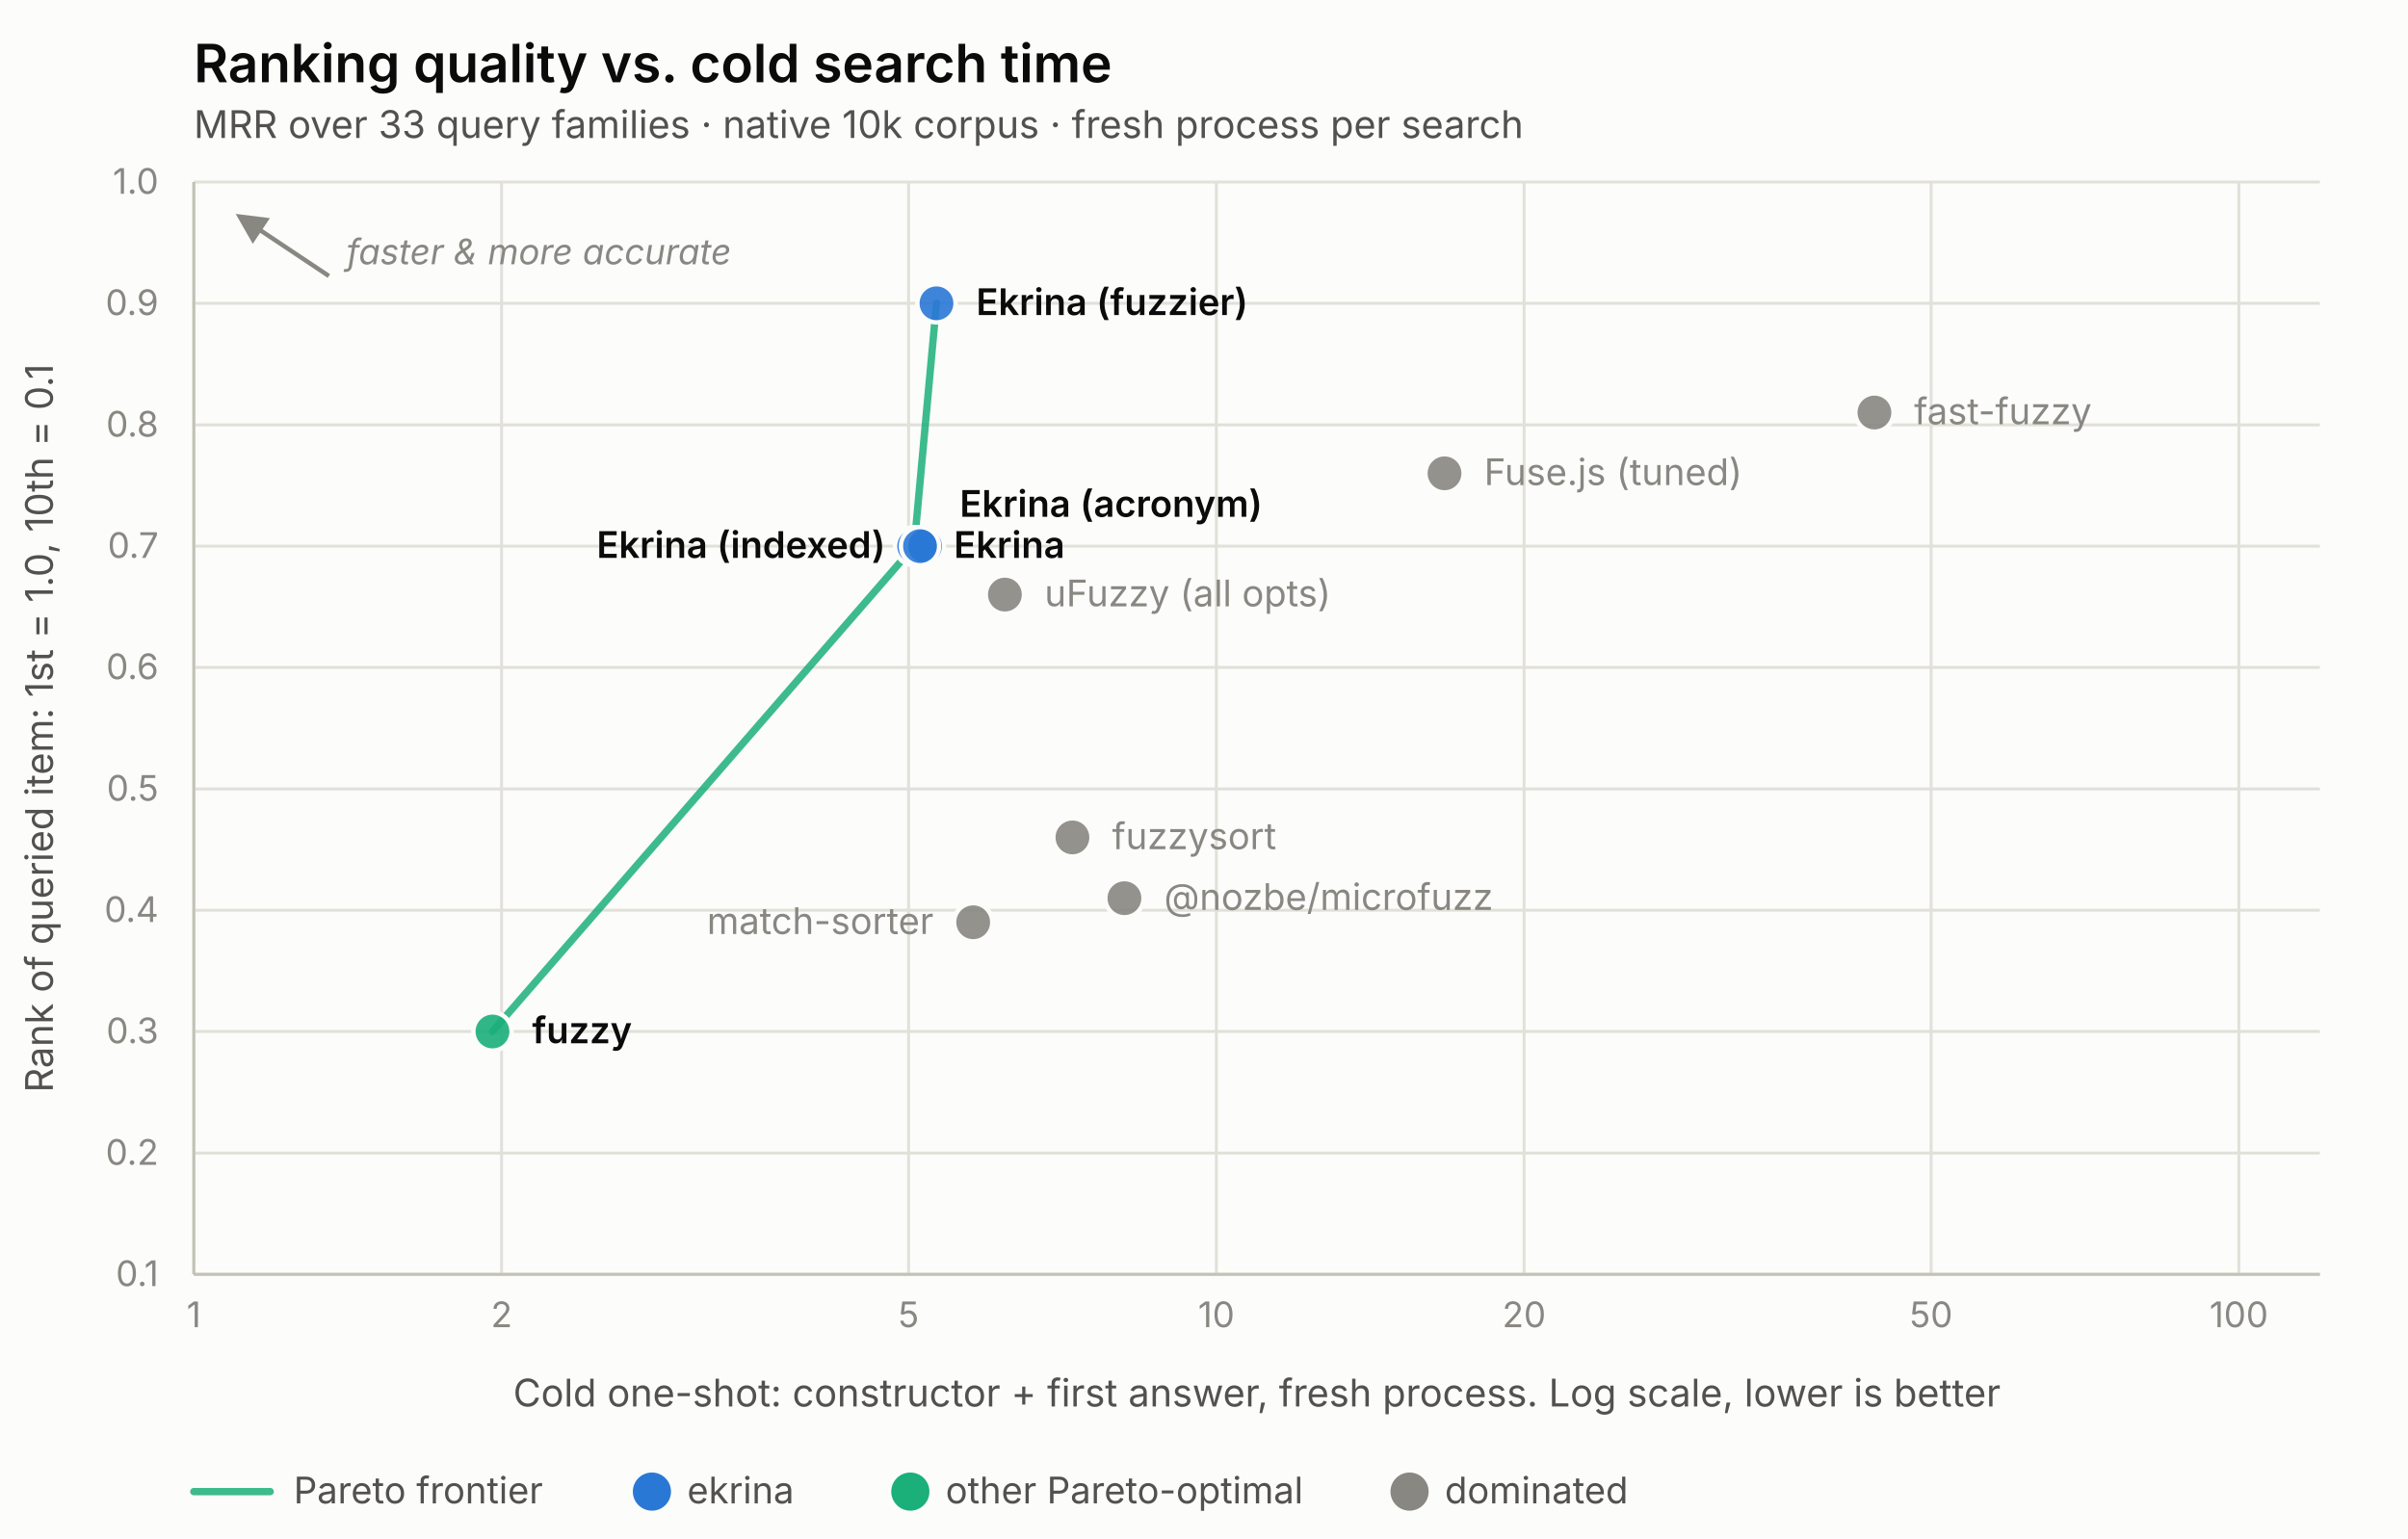
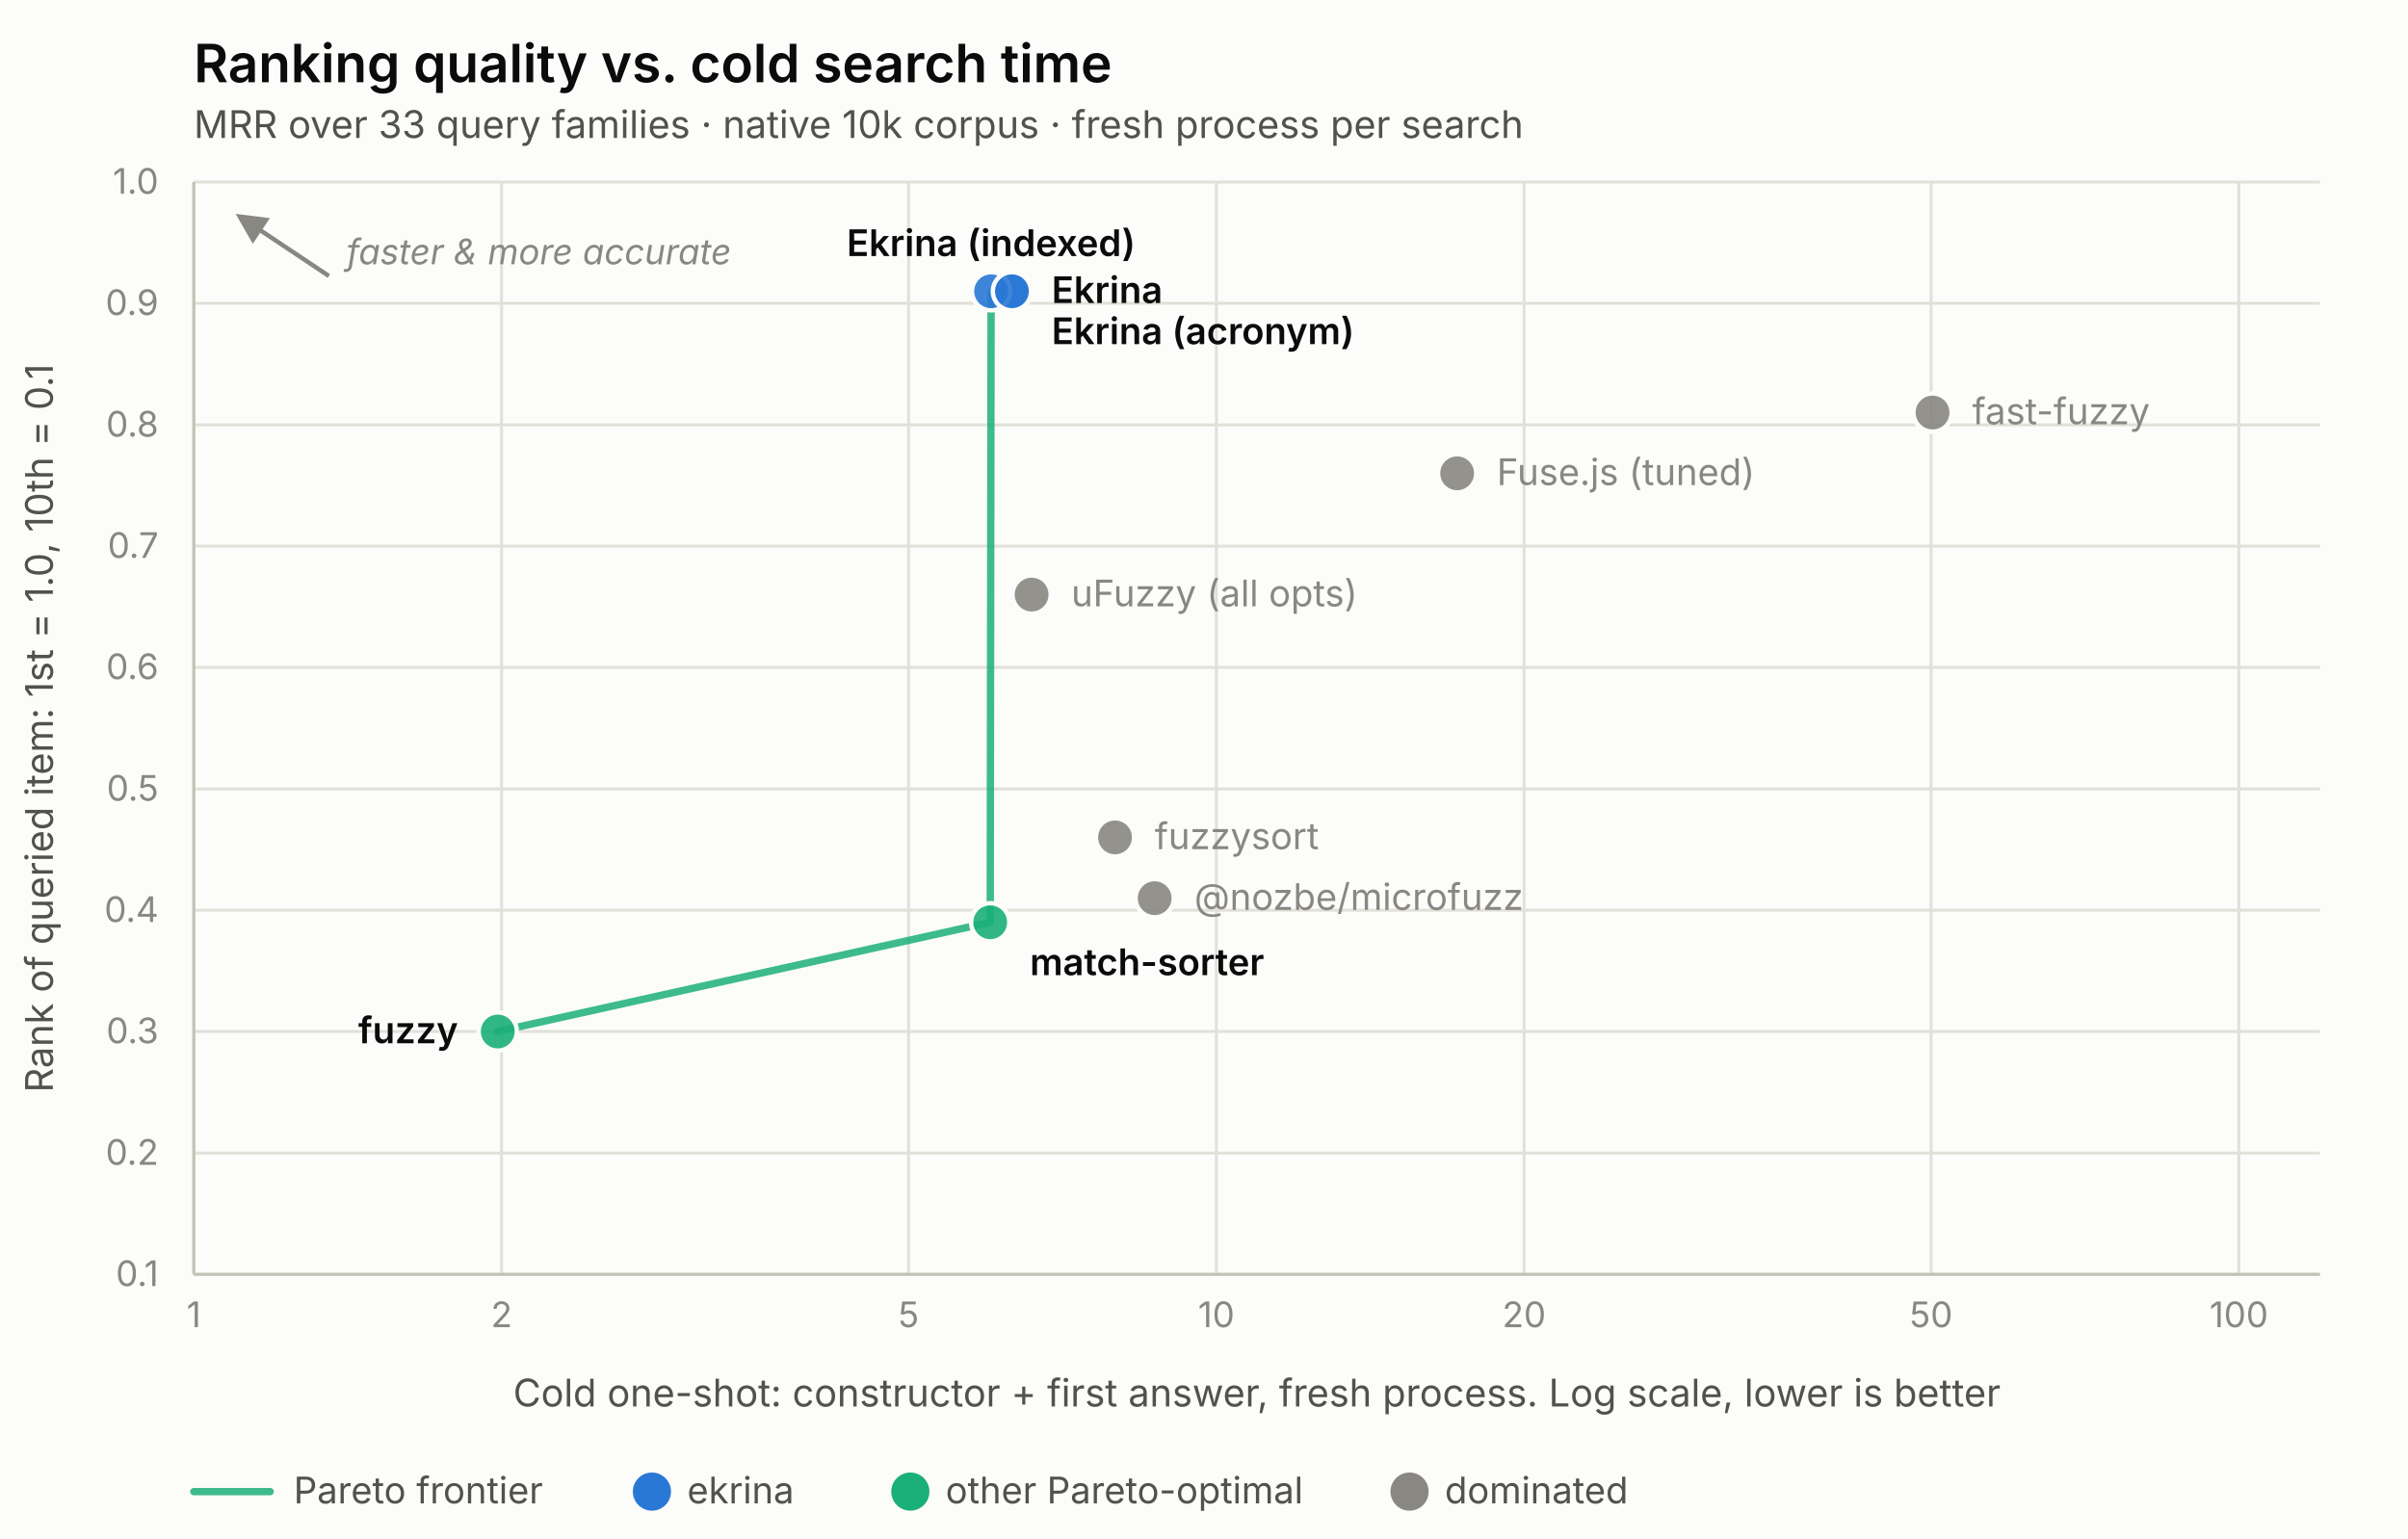
<svg xmlns="http://www.w3.org/2000/svg" viewBox="0 0 820 524" font-family="system-ui, -apple-system, 'Segoe UI', sans-serif" role="img" aria-labelledby="pareto-total-title pareto-total-desc">
  <defs>
    <marker id="arrow" viewBox="0 0 10 10" refX="8" refY="5" markerWidth="7" markerHeight="7" orient="auto-start-reverse">
      <path d="M0 0 L10 5 L0 10 z" fill="#898781" />
    </marker>
  </defs>
  <rect x="0" y="0" width="820" height="524" fill="#fcfcfb" />
  <text x="66" y="28" fill="#0b0b0b" font-size="18" font-weight="600">Ranking quality vs. cold search time</text>
  <text x="66" y="47" fill="#52514e" font-size="13">MRR over 33 query families · native 10k corpus · fresh process per search</text>
  <g>
    <line x1="66" y1="62" x2="66" y2="434" stroke="#e1e0d9" />
    <line x1="170.8" y1="62" x2="170.8" y2="434" stroke="#e1e0d9" />
    <line x1="309.4" y1="62" x2="309.4" y2="434" stroke="#e1e0d9" />
    <line x1="414.2" y1="62" x2="414.2" y2="434" stroke="#e1e0d9" />
    <line x1="519" y1="62" x2="519" y2="434" stroke="#e1e0d9" />
    <line x1="657.6" y1="62" x2="657.6" y2="434" stroke="#e1e0d9" />
    <line x1="762.4" y1="62" x2="762.4" y2="434" stroke="#e1e0d9" />
    <line x1="66" y1="434" x2="790" y2="434" stroke="#e1e0d9" />
    <line x1="66" y1="392.7" x2="790" y2="392.7" stroke="#e1e0d9" />
    <line x1="66" y1="351.3" x2="790" y2="351.3" stroke="#e1e0d9" />
    <line x1="66" y1="310" x2="790" y2="310" stroke="#e1e0d9" />
    <line x1="66" y1="268.7" x2="790" y2="268.7" stroke="#e1e0d9" />
    <line x1="66" y1="227.3" x2="790" y2="227.3" stroke="#e1e0d9" />
    <line x1="66" y1="186" x2="790" y2="186" stroke="#e1e0d9" />
    <line x1="66" y1="144.7" x2="790" y2="144.7" stroke="#e1e0d9" />
    <line x1="66" y1="103.3" x2="790" y2="103.3" stroke="#e1e0d9" />
    <line x1="66" y1="62" x2="790" y2="62" stroke="#e1e0d9" />
  </g>
  <line x1="66" y1="434" x2="790" y2="434" stroke="#c3c2b7" />
  <line x1="66" y1="62" x2="66" y2="434" stroke="#c3c2b7" />
  <g>
    <text x="66" y="452" text-anchor="middle" fill="#898781" font-size="12" font-variant-numeric="tabular-nums">1</text>
    <text x="170.8" y="452" text-anchor="middle" fill="#898781" font-size="12" font-variant-numeric="tabular-nums">2</text>
    <text x="309.4" y="452" text-anchor="middle" fill="#898781" font-size="12" font-variant-numeric="tabular-nums">5</text>
    <text x="414.2" y="452" text-anchor="middle" fill="#898781" font-size="12" font-variant-numeric="tabular-nums">10</text>
    <text x="519" y="452" text-anchor="middle" fill="#898781" font-size="12" font-variant-numeric="tabular-nums">20</text>
    <text x="657.6" y="452" text-anchor="middle" fill="#898781" font-size="12" font-variant-numeric="tabular-nums">50</text>
    <text x="762.4" y="452" text-anchor="middle" fill="#898781" font-size="12" font-variant-numeric="tabular-nums">100</text>
  </g>
  <g>
    <text x="54" y="438" text-anchor="end" fill="#898781" font-size="12" font-variant-numeric="tabular-nums">0.1</text>
    <text x="54" y="396.7" text-anchor="end" fill="#898781" font-size="12" font-variant-numeric="tabular-nums">0.2</text>
    <text x="54" y="355.3" text-anchor="end" fill="#898781" font-size="12" font-variant-numeric="tabular-nums">0.3</text>
    <text x="54" y="314" text-anchor="end" fill="#898781" font-size="12" font-variant-numeric="tabular-nums">0.4</text>
    <text x="54" y="272.7" text-anchor="end" fill="#898781" font-size="12" font-variant-numeric="tabular-nums">0.5</text>
    <text x="54" y="231.3" text-anchor="end" fill="#898781" font-size="12" font-variant-numeric="tabular-nums">0.6</text>
    <text x="54" y="190" text-anchor="end" fill="#898781" font-size="12" font-variant-numeric="tabular-nums">0.7</text>
    <text x="54" y="148.7" text-anchor="end" fill="#898781" font-size="12" font-variant-numeric="tabular-nums">0.8</text>
    <text x="54" y="107.3" text-anchor="end" fill="#898781" font-size="12" font-variant-numeric="tabular-nums">0.9</text>
    <text x="54" y="66" text-anchor="end" fill="#898781" font-size="12" font-variant-numeric="tabular-nums">1.0</text>
  </g>
  <text x="428" y="479" text-anchor="middle" fill="#52514e" font-size="13">Cold one-shot: constructor + first answer, fresh process. Log scale, lower is better</text>
  <text transform="translate(18,248) rotate(-90)" text-anchor="middle" fill="#52514e" font-size="13">Rank of queried item: 1st = 1.0, 10th = 0.1</text>
-   <path d="M167.7 351.3 L311.3 186 L318.9 103.3" fill="none" stroke="#1baf7a" stroke-width="2.5" stroke-linejoin="round" stroke-linecap="round" opacity="0.85" />
+   <path d="M169.5 351.3 L337.2 314.1 L337.5 99.2" fill="none" stroke="#1baf7a" stroke-width="2.5" stroke-linejoin="round" stroke-linecap="round" opacity="0.85" />
  <g transform="translate(78,70)">
    <line x1="34" y1="24" x2="4" y2="4" stroke="#898781" stroke-width="1.5" marker-end="url(#arrow)" />
    <text x="40" y="20" fill="#898781" font-size="12" font-style="italic">faster &amp; more accurate</text>
  </g>
  <g>
-     <circle cx="318.9" cy="103.3" r="6.5" fill="#2a78d6" fill-opacity="0.9" stroke="#fcfcfb" stroke-width="1.5" />
-     <circle cx="638.3" cy="140.5" r="6.5" fill="#898781" fill-opacity="0.9" stroke="#fcfcfb" stroke-width="1.5" />
-     <circle cx="491.9" cy="161.2" r="6.5" fill="#898781" fill-opacity="0.9" stroke="#fcfcfb" stroke-width="1.5" />
-     <circle cx="311.3" cy="186" r="6.5" fill="#2a78d6" fill-opacity="0.9" stroke="#fcfcfb" stroke-width="1.5" />
-     <circle cx="315" cy="186" r="6.5" fill="#2a78d6" fill-opacity="0.9" stroke="#fcfcfb" stroke-width="1.5" />
-     <circle cx="313.3" cy="186" r="6.5" fill="#2a78d6" fill-opacity="0.9" stroke="#fcfcfb" stroke-width="1.5" />
-     <circle cx="342.2" cy="202.5" r="6.5" fill="#898781" fill-opacity="0.9" stroke="#fcfcfb" stroke-width="1.5" />
-     <circle cx="365.2" cy="285.2" r="6.5" fill="#898781" fill-opacity="0.9" stroke="#fcfcfb" stroke-width="1.5" />
-     <circle cx="382.9" cy="305.9" r="6.5" fill="#898781" fill-opacity="0.9" stroke="#fcfcfb" stroke-width="1.5" />
-     <circle cx="331.4" cy="314.1" r="6.5" fill="#898781" fill-opacity="0.9" stroke="#fcfcfb" stroke-width="1.5" />
-     <circle cx="167.7" cy="351.3" r="6.5" fill="#1baf7a" fill-opacity="0.9" stroke="#fcfcfb" stroke-width="1.5" />
+     <circle cx="344.6" cy="99.2" r="6.5" fill="#2a78d6" fill-opacity="0.9" stroke="#fcfcfb" stroke-width="1.5" />
+     <circle cx="337.5" cy="99.2" r="6.5" fill="#2a78d6" fill-opacity="0.9" stroke="#fcfcfb" stroke-width="1.5" />
+     <circle cx="344.6" cy="99.2" r="6.5" fill="#2a78d6" fill-opacity="0.9" stroke="#fcfcfb" stroke-width="1.5" />
+     <circle cx="658.1" cy="140.5" r="6.5" fill="#898781" fill-opacity="0.9" stroke="#fcfcfb" stroke-width="1.5" />
+     <circle cx="496.2" cy="161.2" r="6.5" fill="#898781" fill-opacity="0.9" stroke="#fcfcfb" stroke-width="1.5" />
+     <circle cx="351.3" cy="202.5" r="6.5" fill="#898781" fill-opacity="0.9" stroke="#fcfcfb" stroke-width="1.5" />
+     <circle cx="379.7" cy="285.2" r="6.5" fill="#898781" fill-opacity="0.9" stroke="#fcfcfb" stroke-width="1.5" />
+     <circle cx="393.2" cy="305.9" r="6.5" fill="#898781" fill-opacity="0.9" stroke="#fcfcfb" stroke-width="1.5" />
+     <circle cx="337.2" cy="314.1" r="6.5" fill="#1baf7a" fill-opacity="0.9" stroke="#fcfcfb" stroke-width="1.5" />
+     <circle cx="169.5" cy="351.3" r="6.5" fill="#1baf7a" fill-opacity="0.9" stroke="#fcfcfb" stroke-width="1.5" />
  </g>
  <g>
-     <text x="332.4" y="107.3" text-anchor="start" fill="#0b0b0b" font-size="12.5" font-weight="600">Ekrina (fuzzier)</text>
-     <text x="324.8" y="190" text-anchor="start" fill="#0b0b0b" font-size="12.5" font-weight="600">Ekrina</text>
-     <text x="301.5" y="190" text-anchor="end" fill="#0b0b0b" font-size="12.5" font-weight="600">Ekrina (indexed)</text>
-     <text x="326.8" y="176" text-anchor="start" fill="#0b0b0b" font-size="12.5" font-weight="600">Ekrina (acronym)</text>
-     <text x="181.2" y="355.3" text-anchor="start" fill="#0b0b0b" font-size="12.5" font-weight="600">fuzzy</text>
-     <text x="651.8" y="144.5" text-anchor="start" fill="#898781" font-size="12.5">fast-fuzzy</text>
-     <text x="505.4" y="165.2" text-anchor="start" fill="#898781" font-size="12.5">Fuse.js (tuned)</text>
-     <text x="355.7" y="206.5" text-anchor="start" fill="#898781" font-size="12.5">uFuzzy (all opts)</text>
-     <text x="378.7" y="289.2" text-anchor="start" fill="#898781" font-size="12.5">fuzzysort</text>
-     <text x="396.4" y="309.9" text-anchor="start" fill="#898781" font-size="12.5">@nozbe/microfuzz</text>
-     <text x="317.9" y="318.1" text-anchor="end" fill="#898781" font-size="12.5">match-sorter</text>
+     <text x="358.1" y="103.2" text-anchor="start" fill="#0b0b0b" font-size="12.5" font-weight="600">Ekrina</text>
+     <text x="337.5" y="87.2" text-anchor="middle" fill="#0b0b0b" font-size="12.5" font-weight="600">Ekrina (indexed)</text>
+     <text x="358.1" y="117.2" text-anchor="start" fill="#0b0b0b" font-size="12.5" font-weight="600">Ekrina (acronym)</text>
+     <text x="350.7" y="332.1" text-anchor="start" fill="#0b0b0b" font-size="12.5" font-weight="600">match-sorter</text>
+     <text x="156" y="355.3" text-anchor="end" fill="#0b0b0b" font-size="12.5" font-weight="600">fuzzy</text>
+     <text x="671.6" y="144.5" text-anchor="start" fill="#898781" font-size="12.5">fast-fuzzy</text>
+     <text x="509.7" y="165.2" text-anchor="start" fill="#898781" font-size="12.5">Fuse.js (tuned)</text>
+     <text x="364.8" y="206.5" text-anchor="start" fill="#898781" font-size="12.5">uFuzzy (all opts)</text>
+     <text x="393.2" y="289.2" text-anchor="start" fill="#898781" font-size="12.5">fuzzysort</text>
+     <text x="406.7" y="309.9" text-anchor="start" fill="#898781" font-size="12.5">@nozbe/microfuzz</text>
  </g>
  <g>
    <line x1="66" y1="508" x2="92" y2="508" stroke="#1baf7a" stroke-width="2.5" stroke-linecap="round" opacity="0.85" />
    <text x="100" y="512" fill="#52514e" font-size="12.5">Pareto frontier</text>
    <circle cx="222" cy="508" r="6.5" fill="#2a78d6" />
    <text x="234" y="512" fill="#52514e" font-size="12.5">ekrina</text>
    <circle cx="310" cy="508" r="6.5" fill="#1baf7a" />
    <text x="322" y="512" fill="#52514e" font-size="12.5">other Pareto-optimal</text>
    <circle cx="480" cy="508" r="6.5" fill="#898781" />
    <text x="492" y="512" fill="#52514e" font-size="12.5">dominated</text>
  </g>
</svg>
